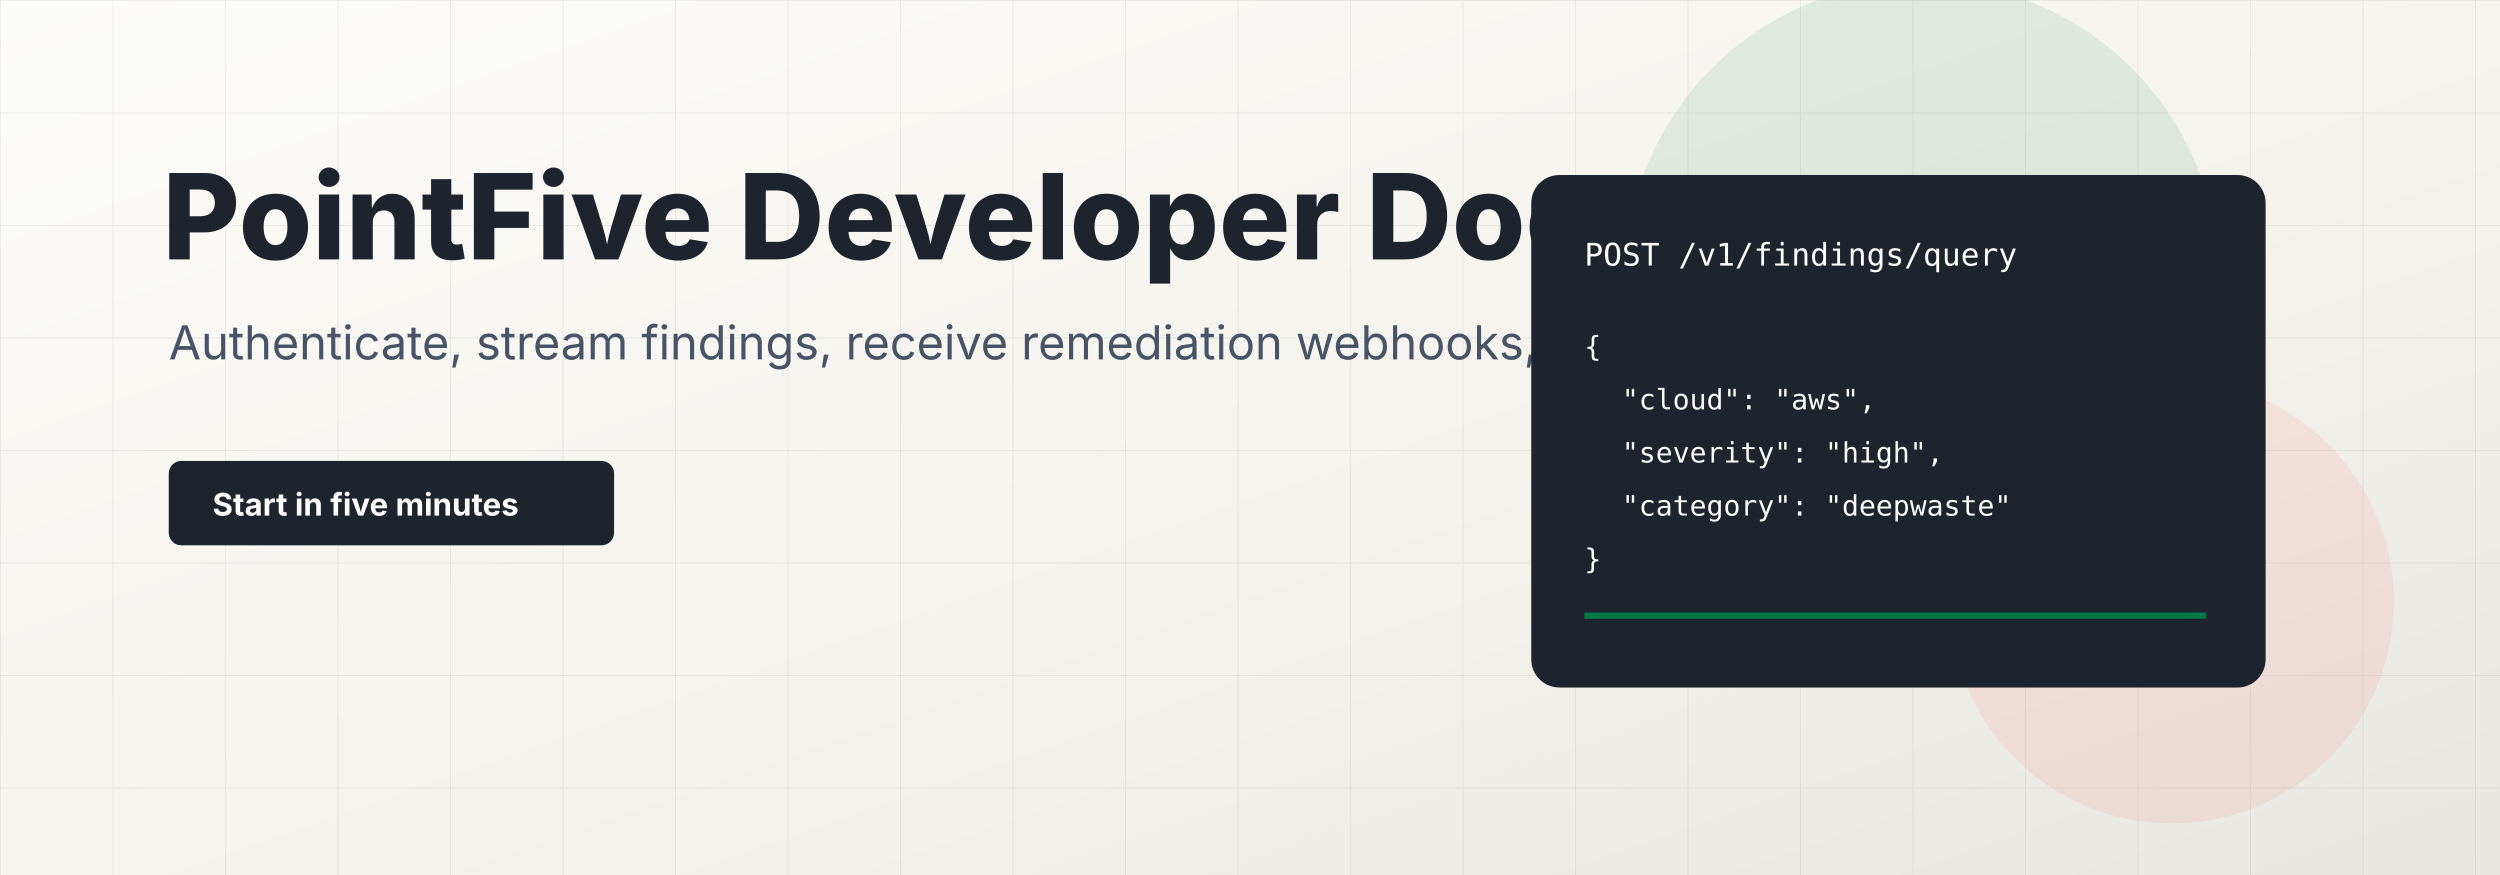
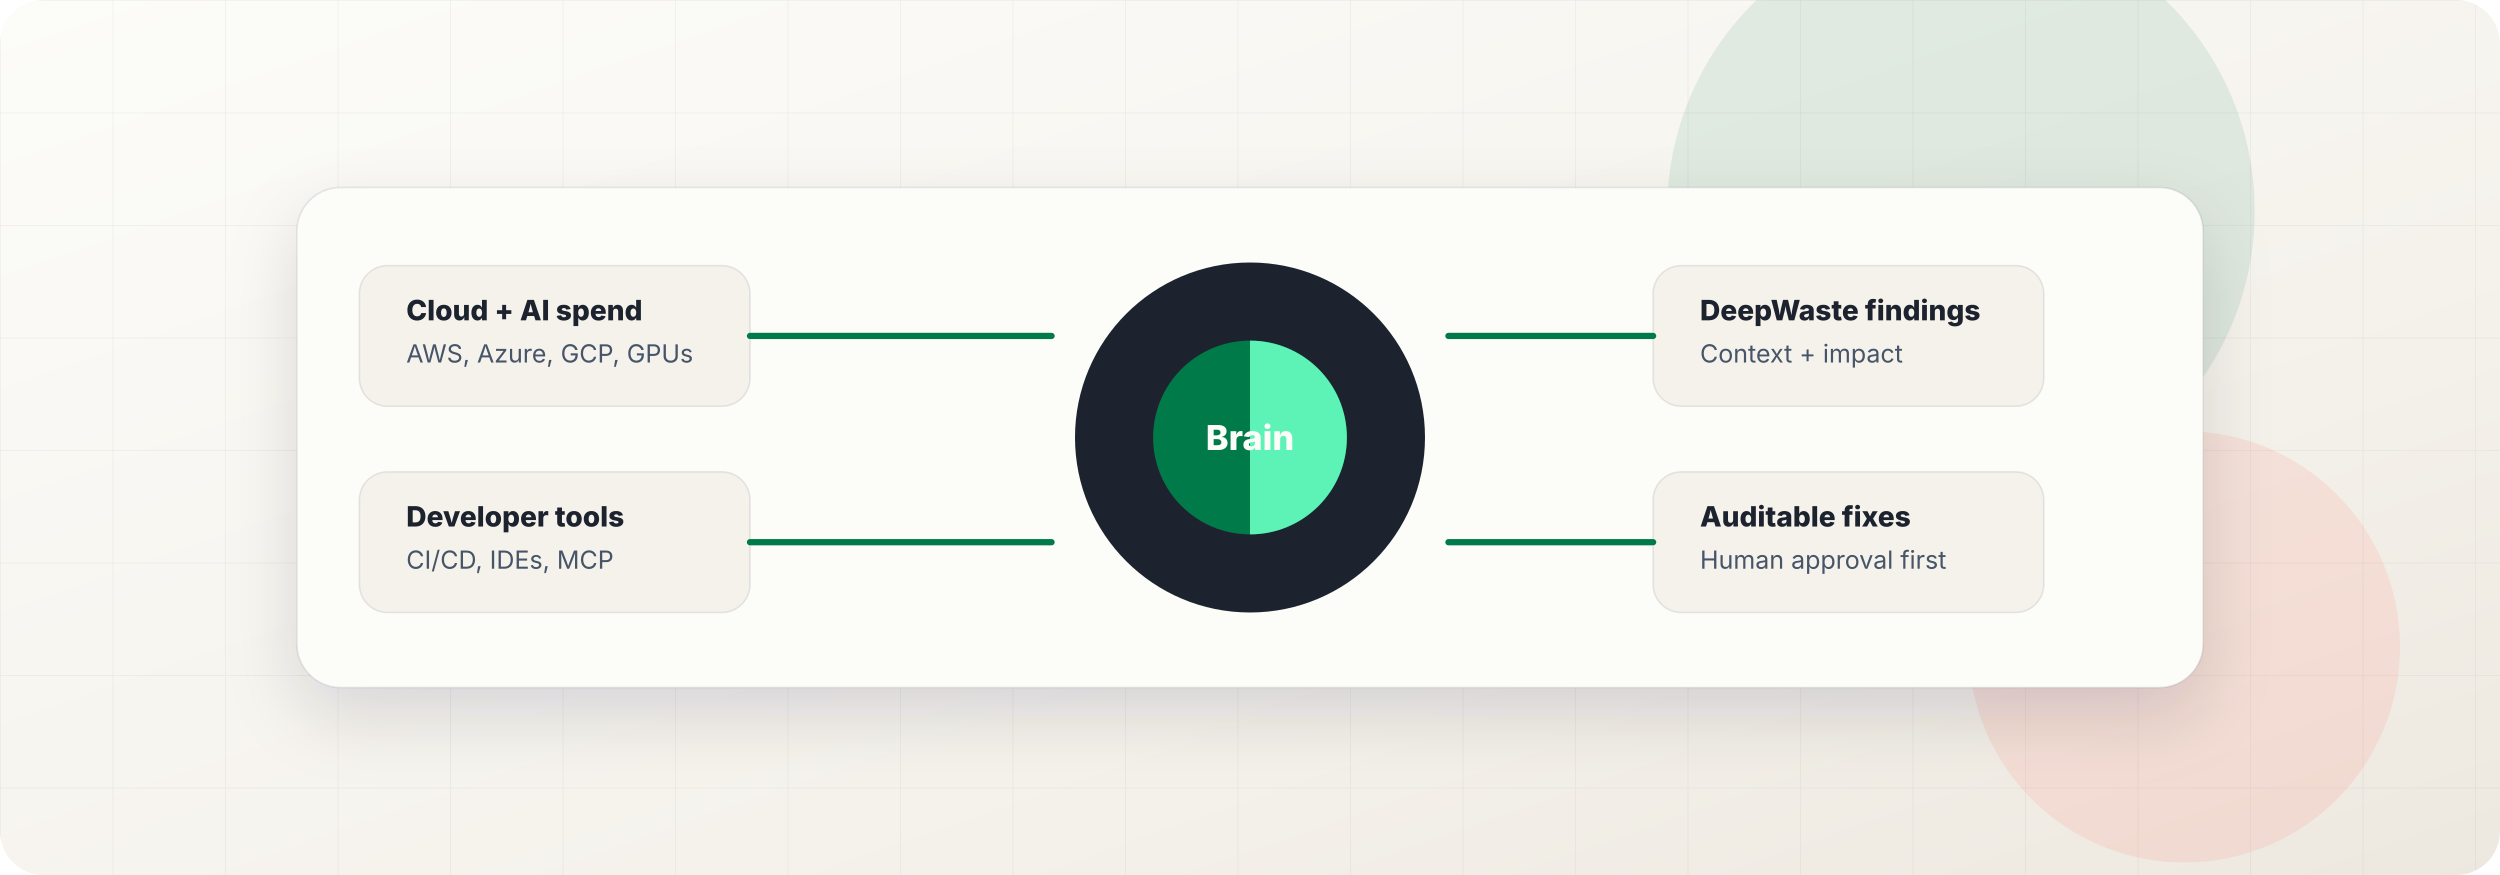
- <svg xmlns="http://www.w3.org/2000/svg" width="1600" height="560" viewBox="0 0 1600 560" role="img" aria-label="PointFive developer docs">
+ <svg xmlns="http://www.w3.org/2000/svg" width="1600" height="560" viewBox="0 0 1600 560" role="img" aria-label="PointFive AI Efficiency OS documentation illustration">
  <defs>
    <linearGradient id="bg" x1="0" x2="1" y1="0" y2="1">
      <stop offset="0" stop-color="#FCFCF9" />
-       <stop offset="0.62" stop-color="#F4F1EB" />
-       <stop offset="1" stop-color="#E7E6E1" />
+       <stop offset="0.64" stop-color="#F5F2EC" />
+       <stop offset="1" stop-color="#EDE8DF" />
    </linearGradient>
    <pattern id="grid" width="72" height="72" patternUnits="userSpaceOnUse">
-       <path d="M72 0H0V72" fill="none" stroke="#1D242D" stroke-opacity=".08" stroke-width="1" />
+       <path d="M72 0H0V72" fill="none" stroke="#1D242D" stroke-opacity=".055" stroke-width="1" />
    </pattern>
+     <filter id="shadow" x="-20%" y="-30%" width="140%" height="160%">
+       <feDropShadow dx="0" dy="18" stdDeviation="22" flood-color="#1D242D" flood-opacity=".13" />
+     </filter>
  </defs>
-   <rect width="1600" height="560" fill="url(#bg)" />
-   <rect width="1600" height="560" fill="url(#grid)" />
-   <circle cx="1230" cy="178" r="190" fill="#027A48" opacity=".10" />
-   <circle cx="1390" cy="385" r="142" fill="#FF6259" opacity=".11" />
-   <text x="104" y="166" font-family="Inter, Arial, sans-serif" font-size="76" font-weight="760" fill="#1D242D">PointFive Developer Docs</text>
-   <text x="108" y="230" font-family="Inter, Arial, sans-serif" font-size="30" fill="#475467">Authenticate, stream findings, receive remediation webhooks, and troubleshoot integrations.</text>
-   <rect x="108" y="295" width="285" height="54" rx="8" fill="#1D242D" />
-   <text x="136" y="330" font-family="Inter, Arial, sans-serif" font-size="20" font-weight="720" fill="#FCFCF9">Start in five minutes</text>
-   <g transform="translate(980 112)">
-     <rect width="470" height="328" rx="18" fill="#1D242D" />
-     <text x="34" y="58" font-family="IBMPlexMono, monospace" font-size="20" fill="#FCFCF9">POST /v1/findings/query</text>
-     <text x="34" y="116" font-family="IBMPlexMono, monospace" font-size="18" fill="#FCFCF9">{</text>
-     <text x="58" y="150" font-family="IBMPlexMono, monospace" font-size="18" fill="#FCFCF9">"cloud": "aws",</text>
-     <text x="58" y="184" font-family="IBMPlexMono, monospace" font-size="18" fill="#FCFCF9">"severity": "high",</text>
-     <text x="58" y="218" font-family="IBMPlexMono, monospace" font-size="18" fill="#FCFCF9">"category": "deepwaste"</text>
-     <text x="34" y="252" font-family="IBMPlexMono, monospace" font-size="18" fill="#FCFCF9">}</text>
-     <path d="M34 282H432" stroke="#027A48" stroke-width="4" />
+   <rect width="1600" height="560" rx="28" fill="url(#bg)" />
+   <rect width="1600" height="560" rx="28" fill="url(#grid)" />
+   <circle cx="1255" cy="135" r="188" fill="#027A48" opacity=".10" />
+   <circle cx="1398" cy="414" r="138" fill="#FF6259" opacity=".12" />
+   <g filter="url(#shadow)">
+     <rect x="190" y="120" width="1220" height="320" rx="28" fill="#FCFCF9" stroke="#1D242D" stroke-opacity=".10" />
+     <rect x="230" y="170" width="250" height="90" rx="18" fill="#F5F2EC" stroke="#1D242D" stroke-opacity=".10" />
+     <rect x="230" y="302" width="250" height="90" rx="18" fill="#F5F2EC" stroke="#1D242D" stroke-opacity=".10" />
+     <rect x="1058" y="170" width="250" height="90" rx="18" fill="#F5F2EC" stroke="#1D242D" stroke-opacity=".10" />
+     <rect x="1058" y="302" width="250" height="90" rx="18" fill="#F5F2EC" stroke="#1D242D" stroke-opacity=".10" />
+     <circle cx="800" cy="280" r="112" fill="#1D242D" />
+     <circle cx="800" cy="280" r="62" fill="#027A48" />
+     <path d="M800 218a62 62 0 0 1 0 124" fill="#5DF2B6" />
+     <text x="800" y="288" text-anchor="middle" font-family="Inter, Arial, sans-serif" font-size="22" font-weight="760" fill="#FCFCF9">Brain</text>
+     <path d="M480 215H673" stroke="#027A48" stroke-width="4" stroke-linecap="round" />
+     <path d="M480 347H673" stroke="#027A48" stroke-width="4" stroke-linecap="round" />
+     <path d="M927 215H1058" stroke="#027A48" stroke-width="4" stroke-linecap="round" />
+     <path d="M927 347H1058" stroke="#027A48" stroke-width="4" stroke-linecap="round" />
+     <text x="260" y="205" font-family="Inter, Arial, sans-serif" font-size="18" font-weight="760" fill="#1D242D">Cloud + AI spend</text>
+     <text x="260" y="232" font-family="Inter, Arial, sans-serif" font-size="16" fill="#475467">AWS, Azure, GCP, GPUs</text>
+     <text x="260" y="337" font-family="Inter, Arial, sans-serif" font-size="18" font-weight="760" fill="#1D242D">Developer tools</text>
+     <text x="260" y="364" font-family="Inter, Arial, sans-serif" font-size="16" fill="#475467">CI/CD, IDEs, MCP</text>
+     <text x="1088" y="205" font-family="Inter, Arial, sans-serif" font-size="18" font-weight="760" fill="#1D242D">DeepWaste findings</text>
+     <text x="1088" y="232" font-family="Inter, Arial, sans-serif" font-size="16" fill="#475467">Context + impact</text>
+     <text x="1088" y="337" font-family="Inter, Arial, sans-serif" font-size="18" font-weight="760" fill="#1D242D">Auditable fixes</text>
+     <text x="1088" y="364" font-family="Inter, Arial, sans-serif" font-size="16" fill="#475467">Human approval first</text>
  </g>
</svg>
